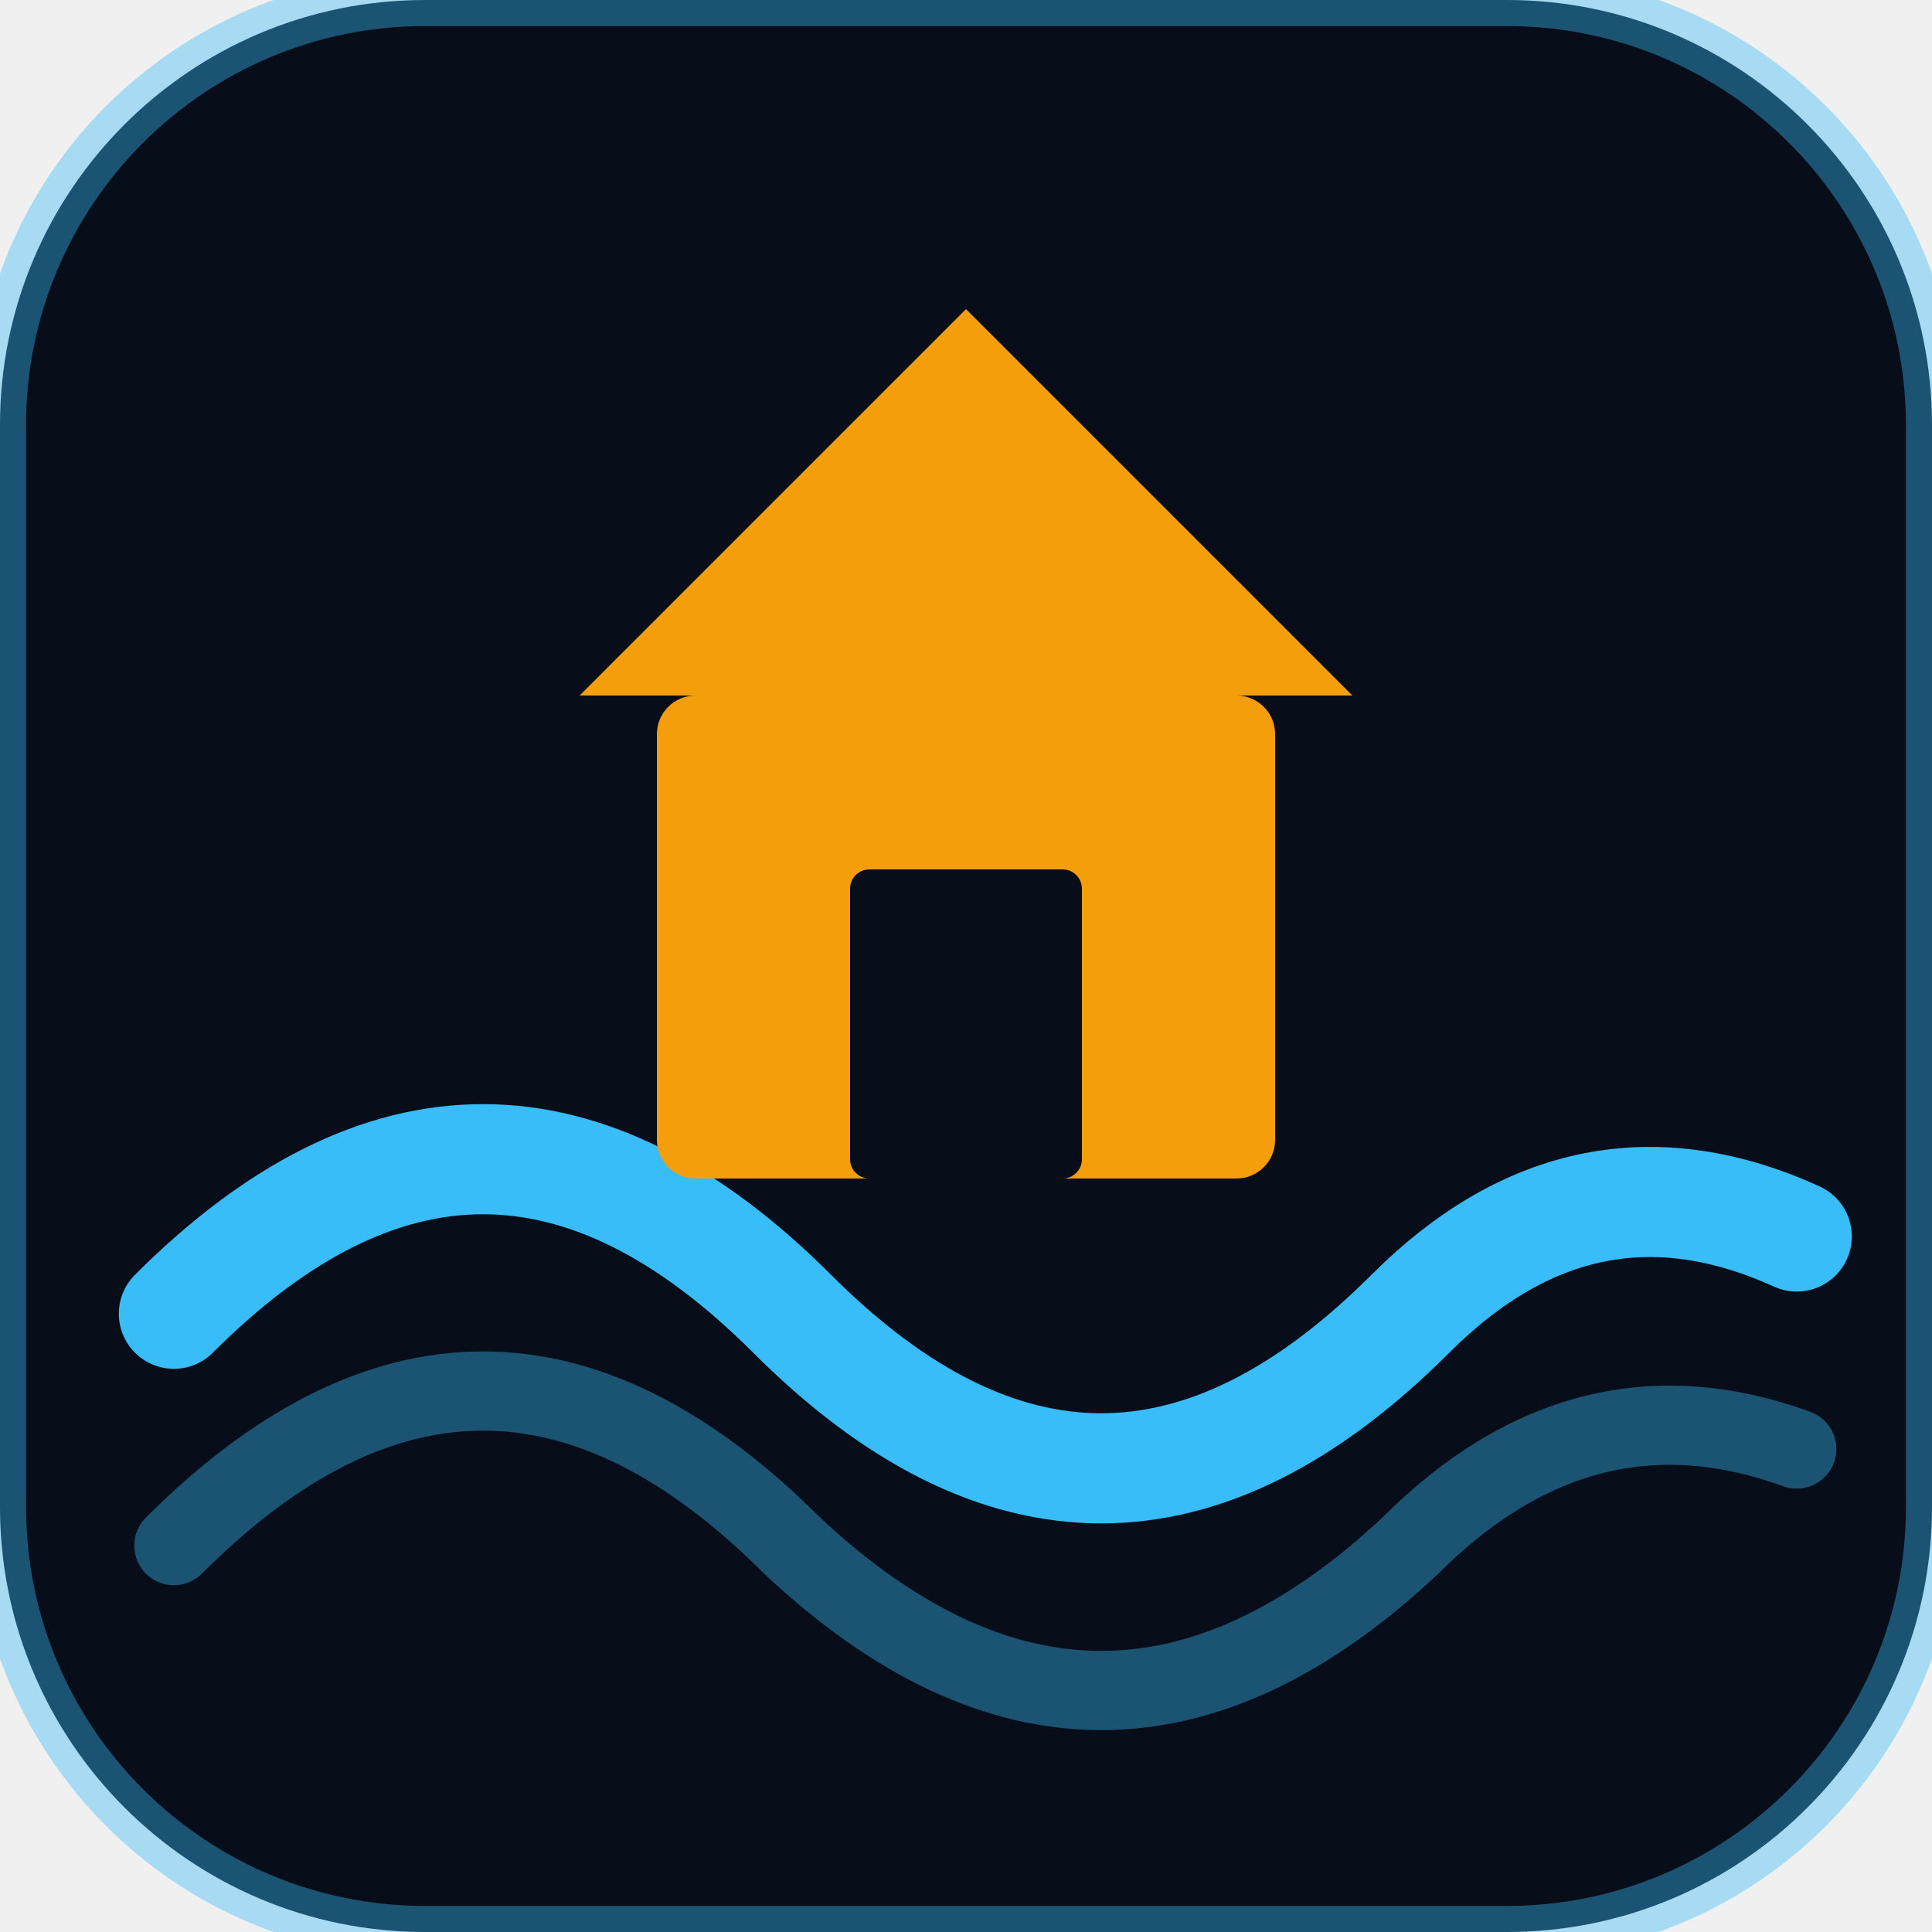
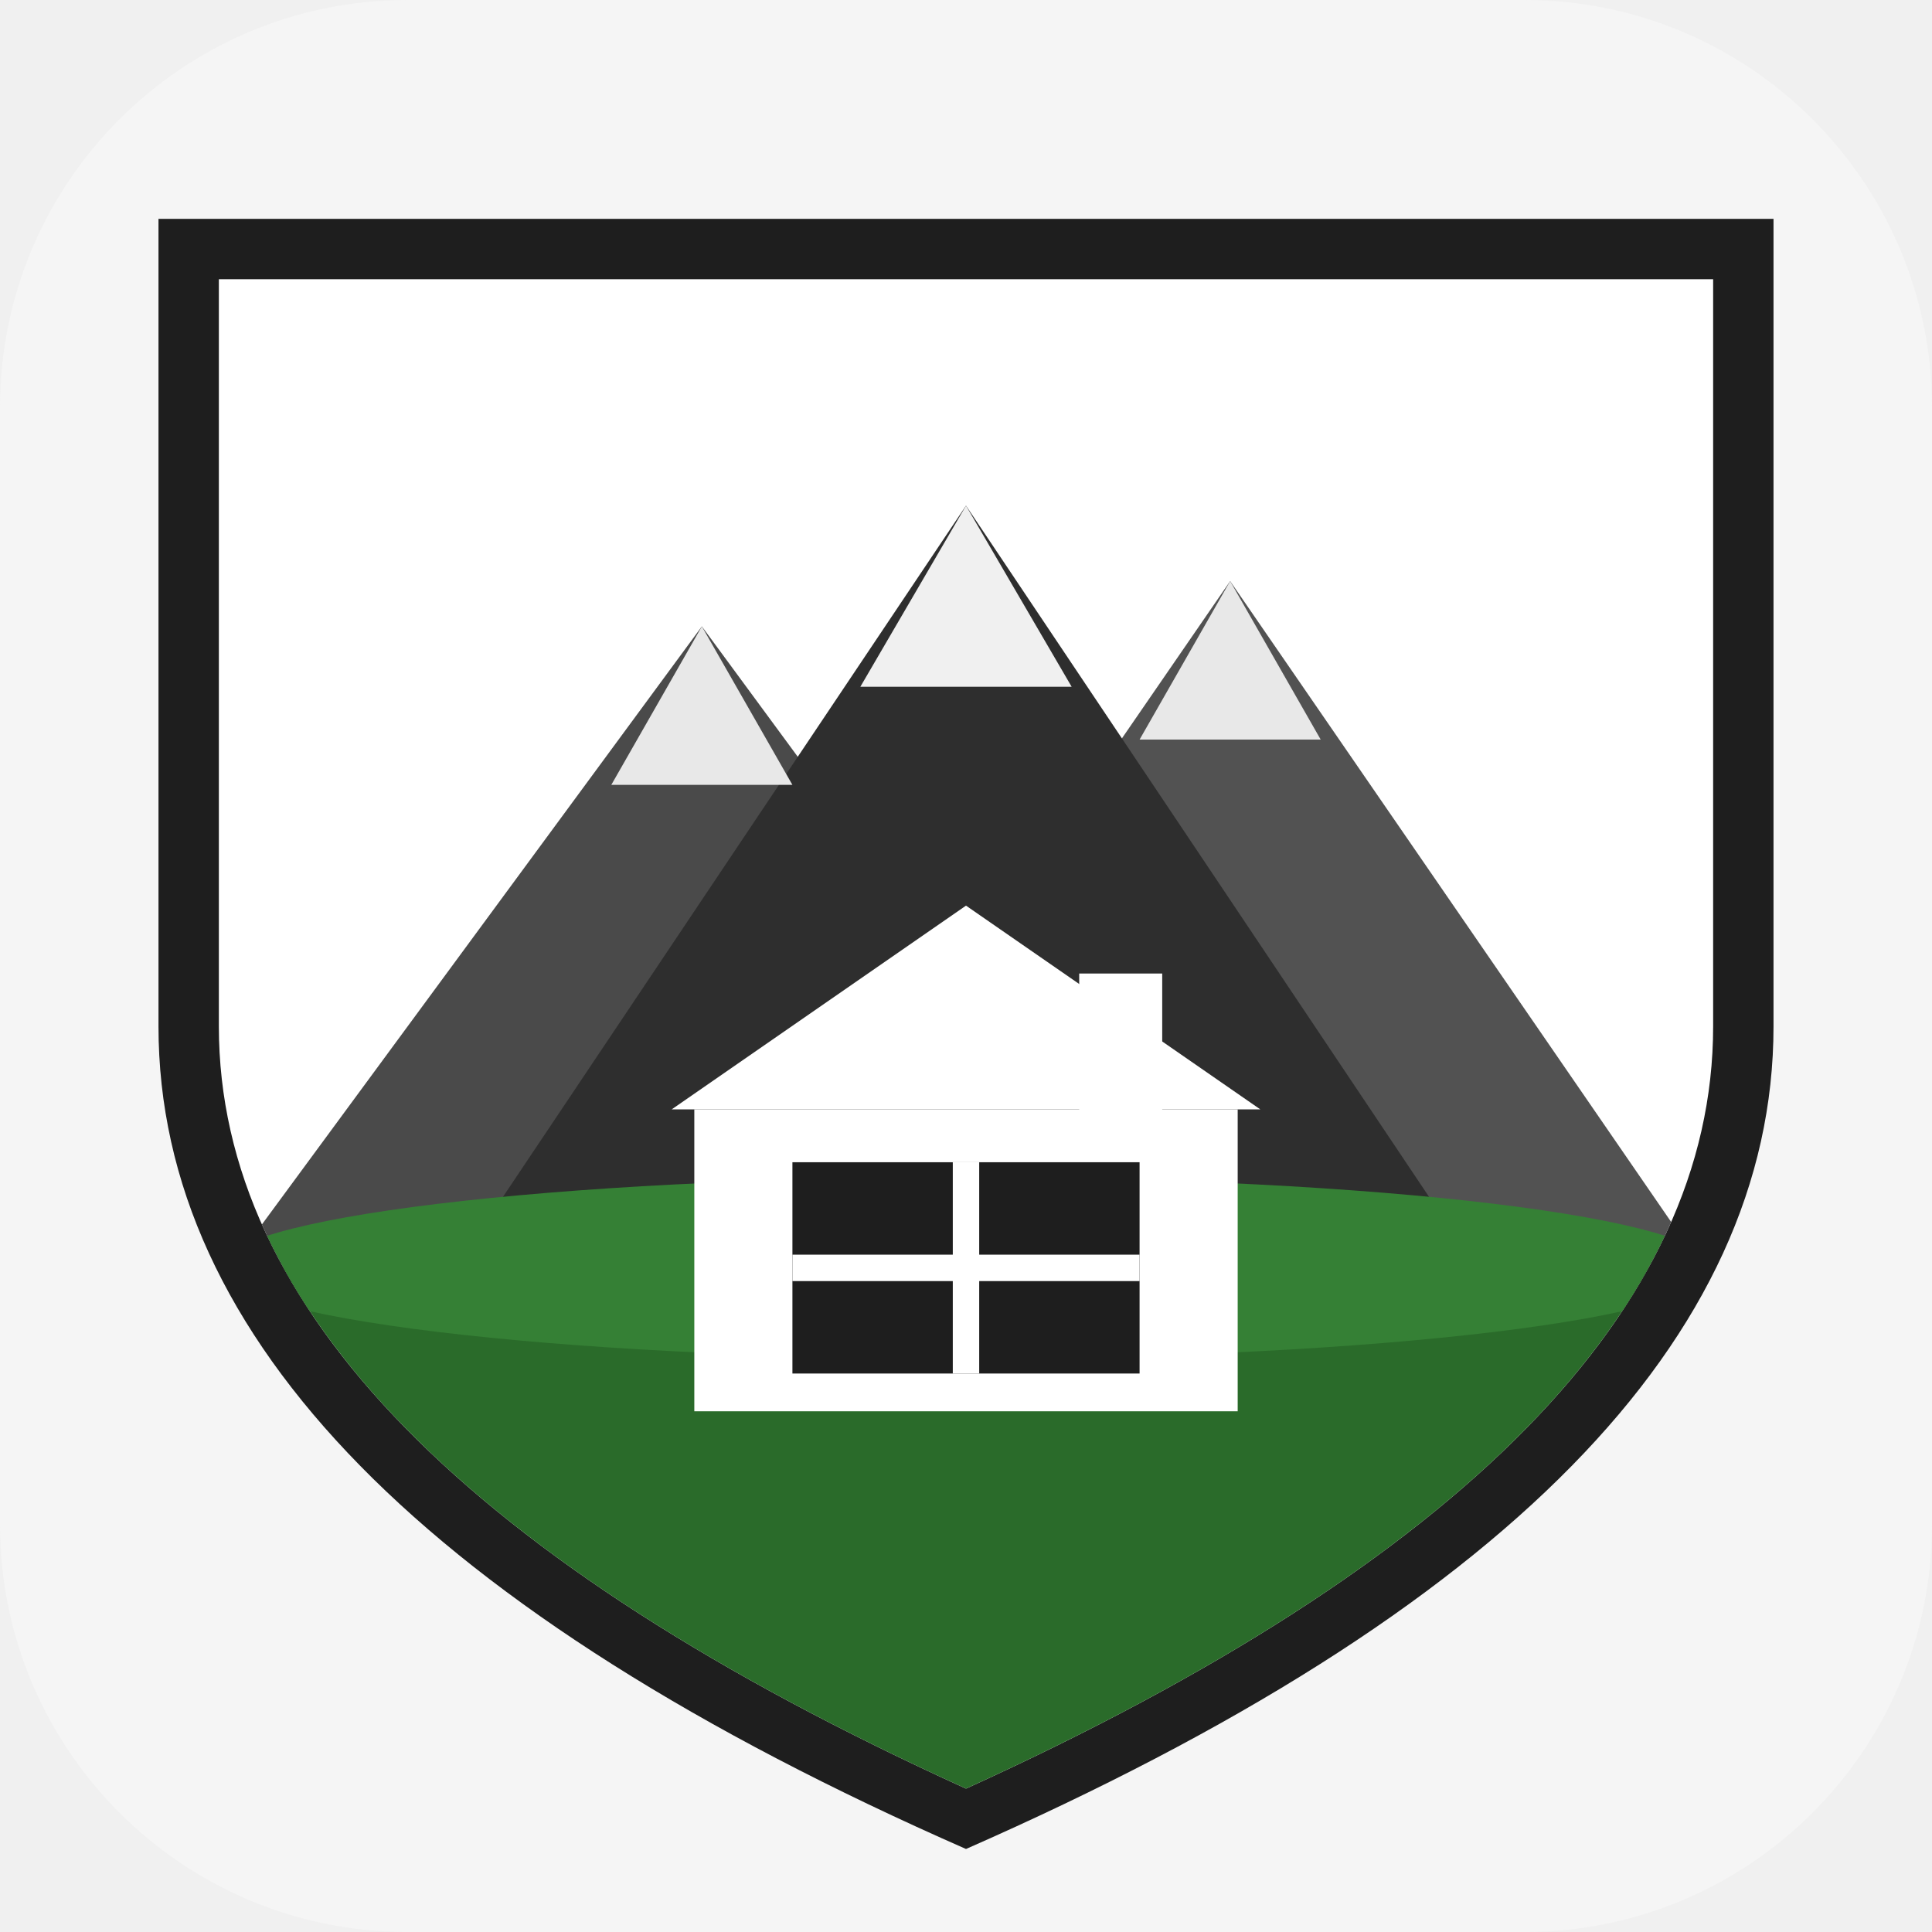
<svg xmlns="http://www.w3.org/2000/svg" width="512" height="512" viewBox="0 0 512 512">
-   <rect width="512" height="512" rx="112.64" fill="#080d1a" />
-   <rect width="512" height="512" rx="112.64" fill="none" stroke="rgba(56,189,248,0.4)" stroke-width="13.824" />
-   <path d="M46.08 348.16 Q128 266.24 209.92 348.16 Q291.84 430.08 373.76 348.16 Q419.84 302.08 476.16 327.68" stroke="#38bdf8" stroke-width="29.184" fill="none" stroke-linecap="round" />
-   <path d="M46.08 409.6 Q128 327.68 209.92 409.6 Q291.84 486.4 373.76 409.6 Q419.84 363.52 476.16 384" stroke="rgba(56,189,248,0.4)" stroke-width="20.992" fill="none" stroke-linecap="round" />
-   <polygon points="256,81.92 153.6,184.32 358.4,184.32" fill="#f59e0b" />
-   <rect x="174.08" y="184.32" width="163.84" height="128" rx="10.24" fill="#f59e0b" />
-   <rect x="225.28" y="230.4" width="61.44" height="81.92" rx="5.12" fill="#080d1a" />
+   <defs>
+     <clipPath id="sc">
+       <path d="M256,474 Q58,384 58,272 L58,74 L454,74 L454,272 Q454,384 256,474Z" />
+     </clipPath>
+   </defs>
+   <rect width="512" height="512" rx="108" fill="#f5f5f5" />
+   <path d="M256,490 Q42,396 42,272 L42,58 L470,58 L470,272 Q470,396 256,490Z" fill="#1e1e1e" />
+   <path d="M256,474 Q58,384 58,272 L58,74 L454,74 L454,272 Q454,384 256,474Z" fill="#ffffff" />
+   <g clip-path="url(#sc)">
+     <polygon points="58,340 186,166 314,340" fill="#4a4a4a" />
+     <polygon points="198,340 326,154 454,340" fill="#525252" />
+     <polygon points="118,340 256,134 394,340" fill="#2e2e2e" />
+     <polygon points="256,134 228,182 284,182" fill="#f0f0f0" />
+     <polygon points="186,166 162,208 210,208" fill="#e8e8e8" />
+     <polygon points="326,154 302,196 350,196" fill="#e8e8e8" />
+     <rect x="58" y="336" width="396" height="140" fill="#2a6b2a" />
+     <ellipse cx="256" cy="336" rx="198" ry="24" fill="#358035" />
+     <polygon points="256,240 178,294 334,294" fill="#ffffff" />
+     <rect x="286" y="258" width="22" height="40" fill="#ffffff" />
+     <rect x="184" y="294" width="144" height="80" fill="#ffffff" />
+     <rect x="210" y="308" width="92" height="56" fill="#1e1e1e" />
+     <line x1="256" y1="308" x2="256" y2="364" stroke="#fff" stroke-width="7" />
+     <line x1="210" y1="336" x2="302" y2="336" stroke="#fff" stroke-width="7" />
+   </g>
</svg>
